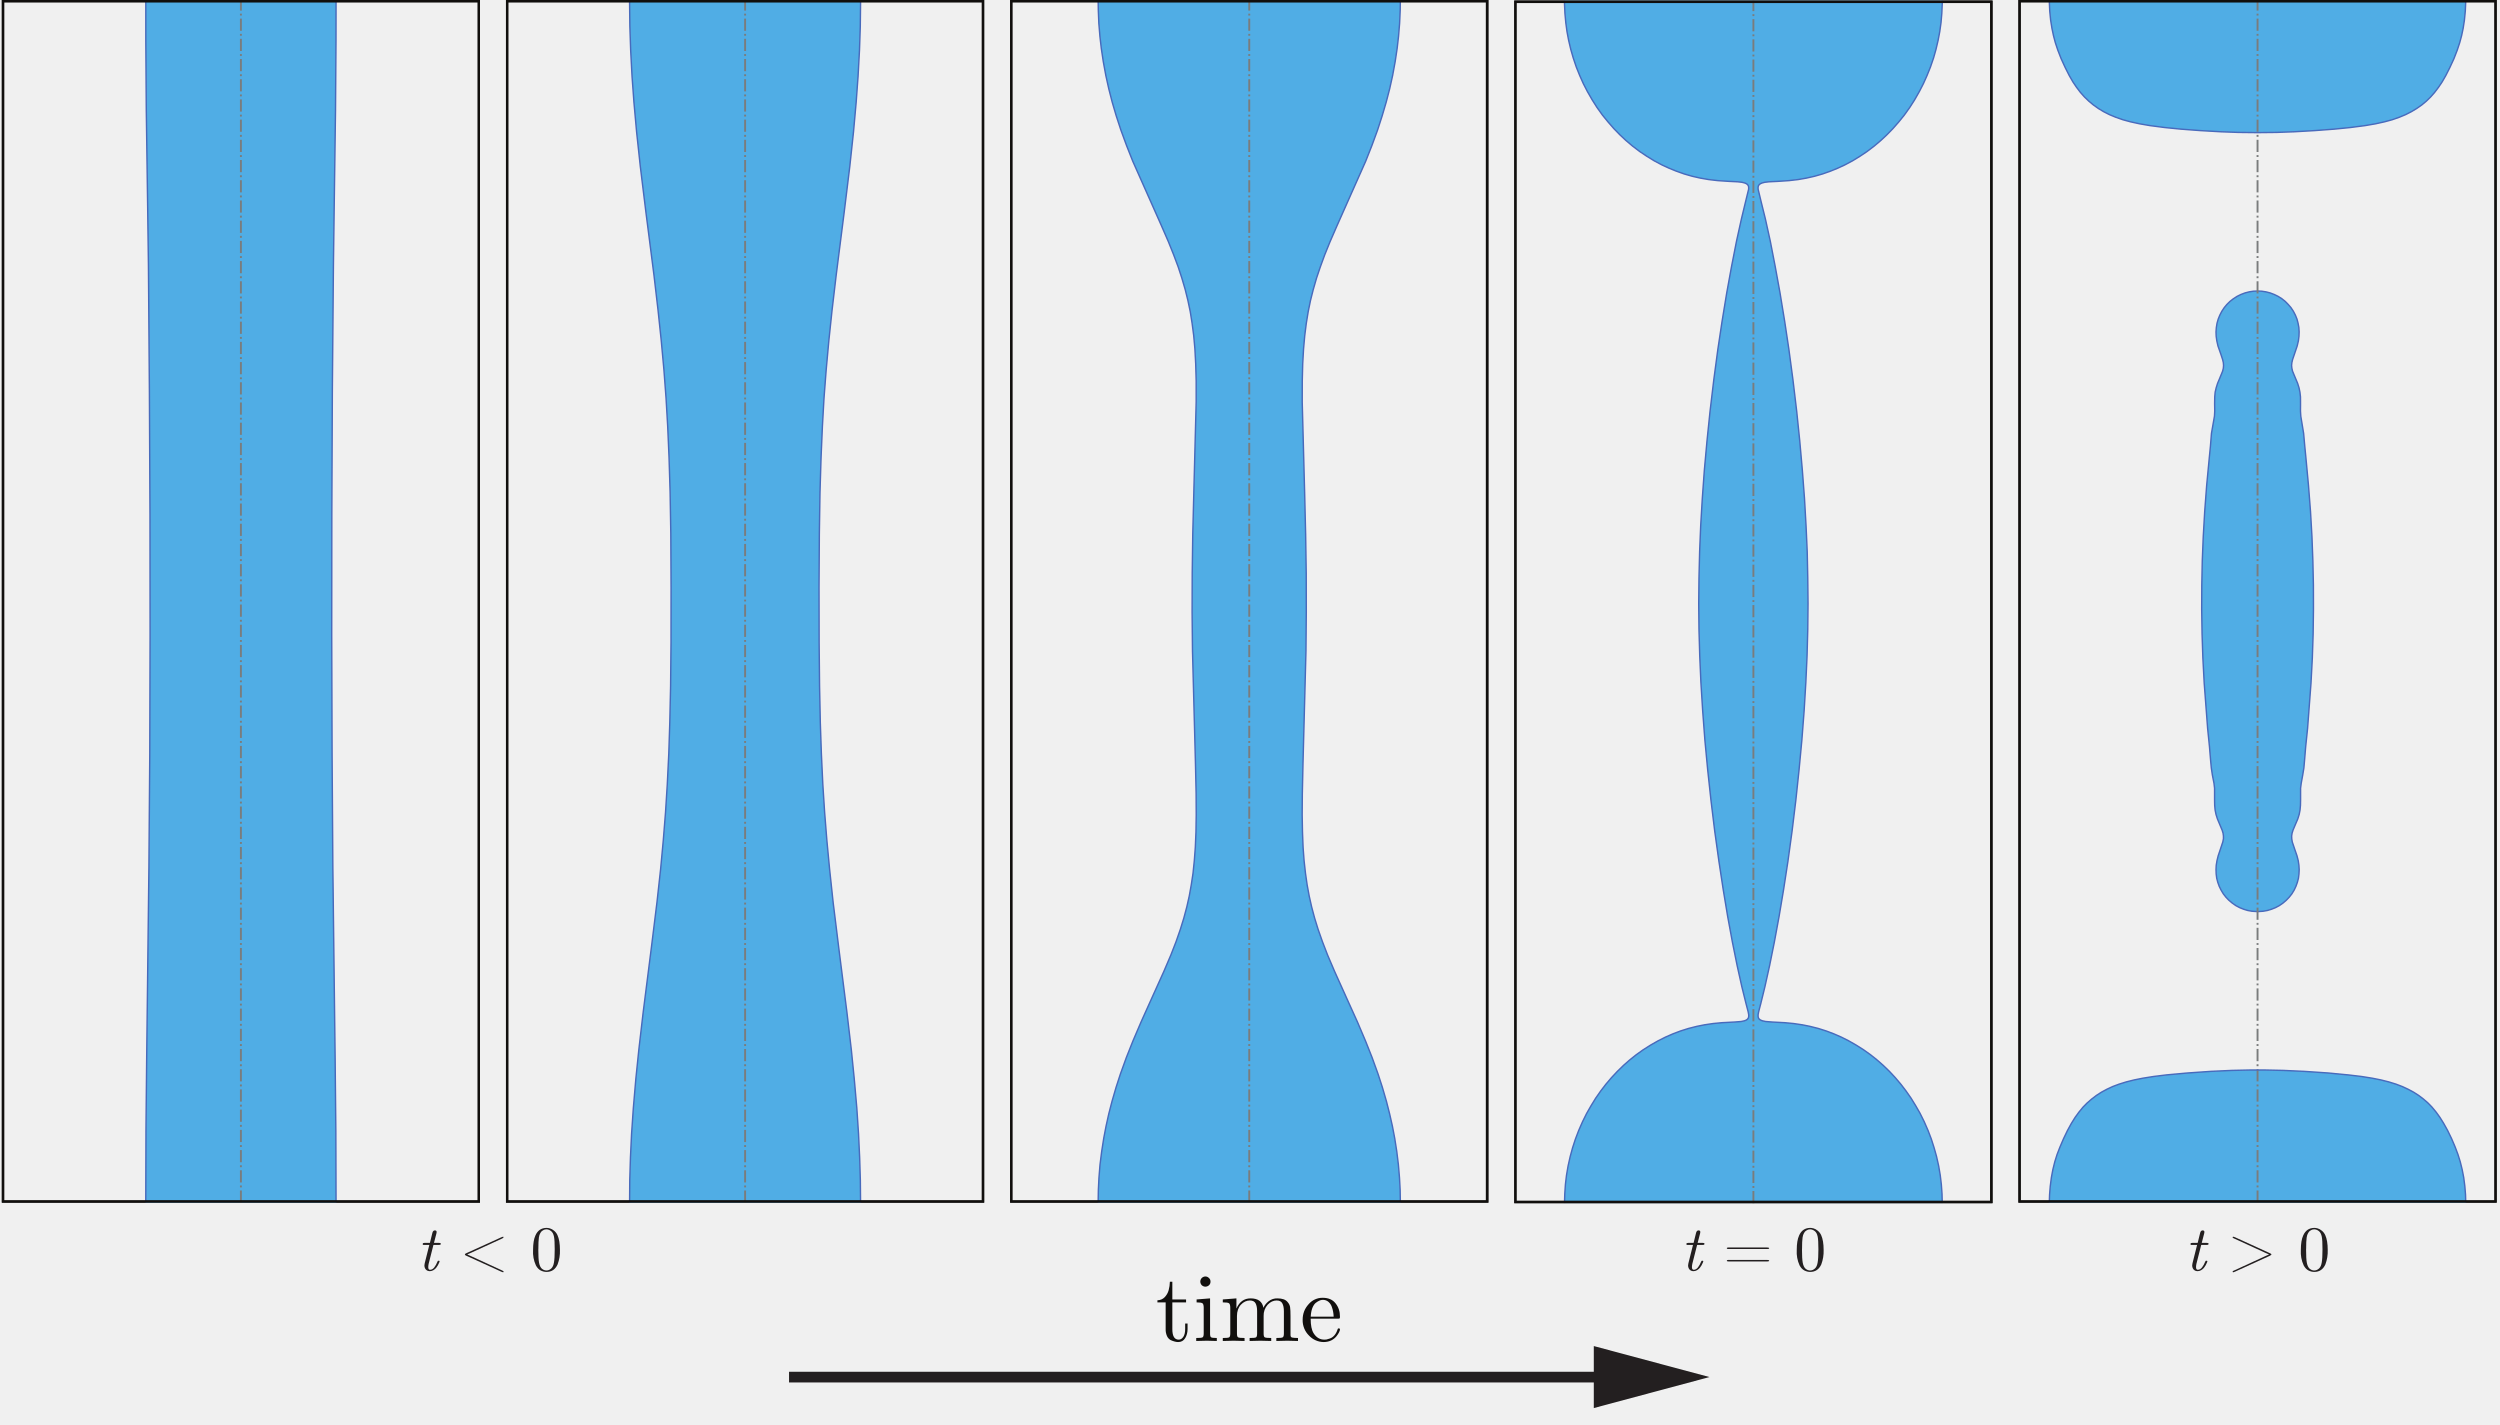
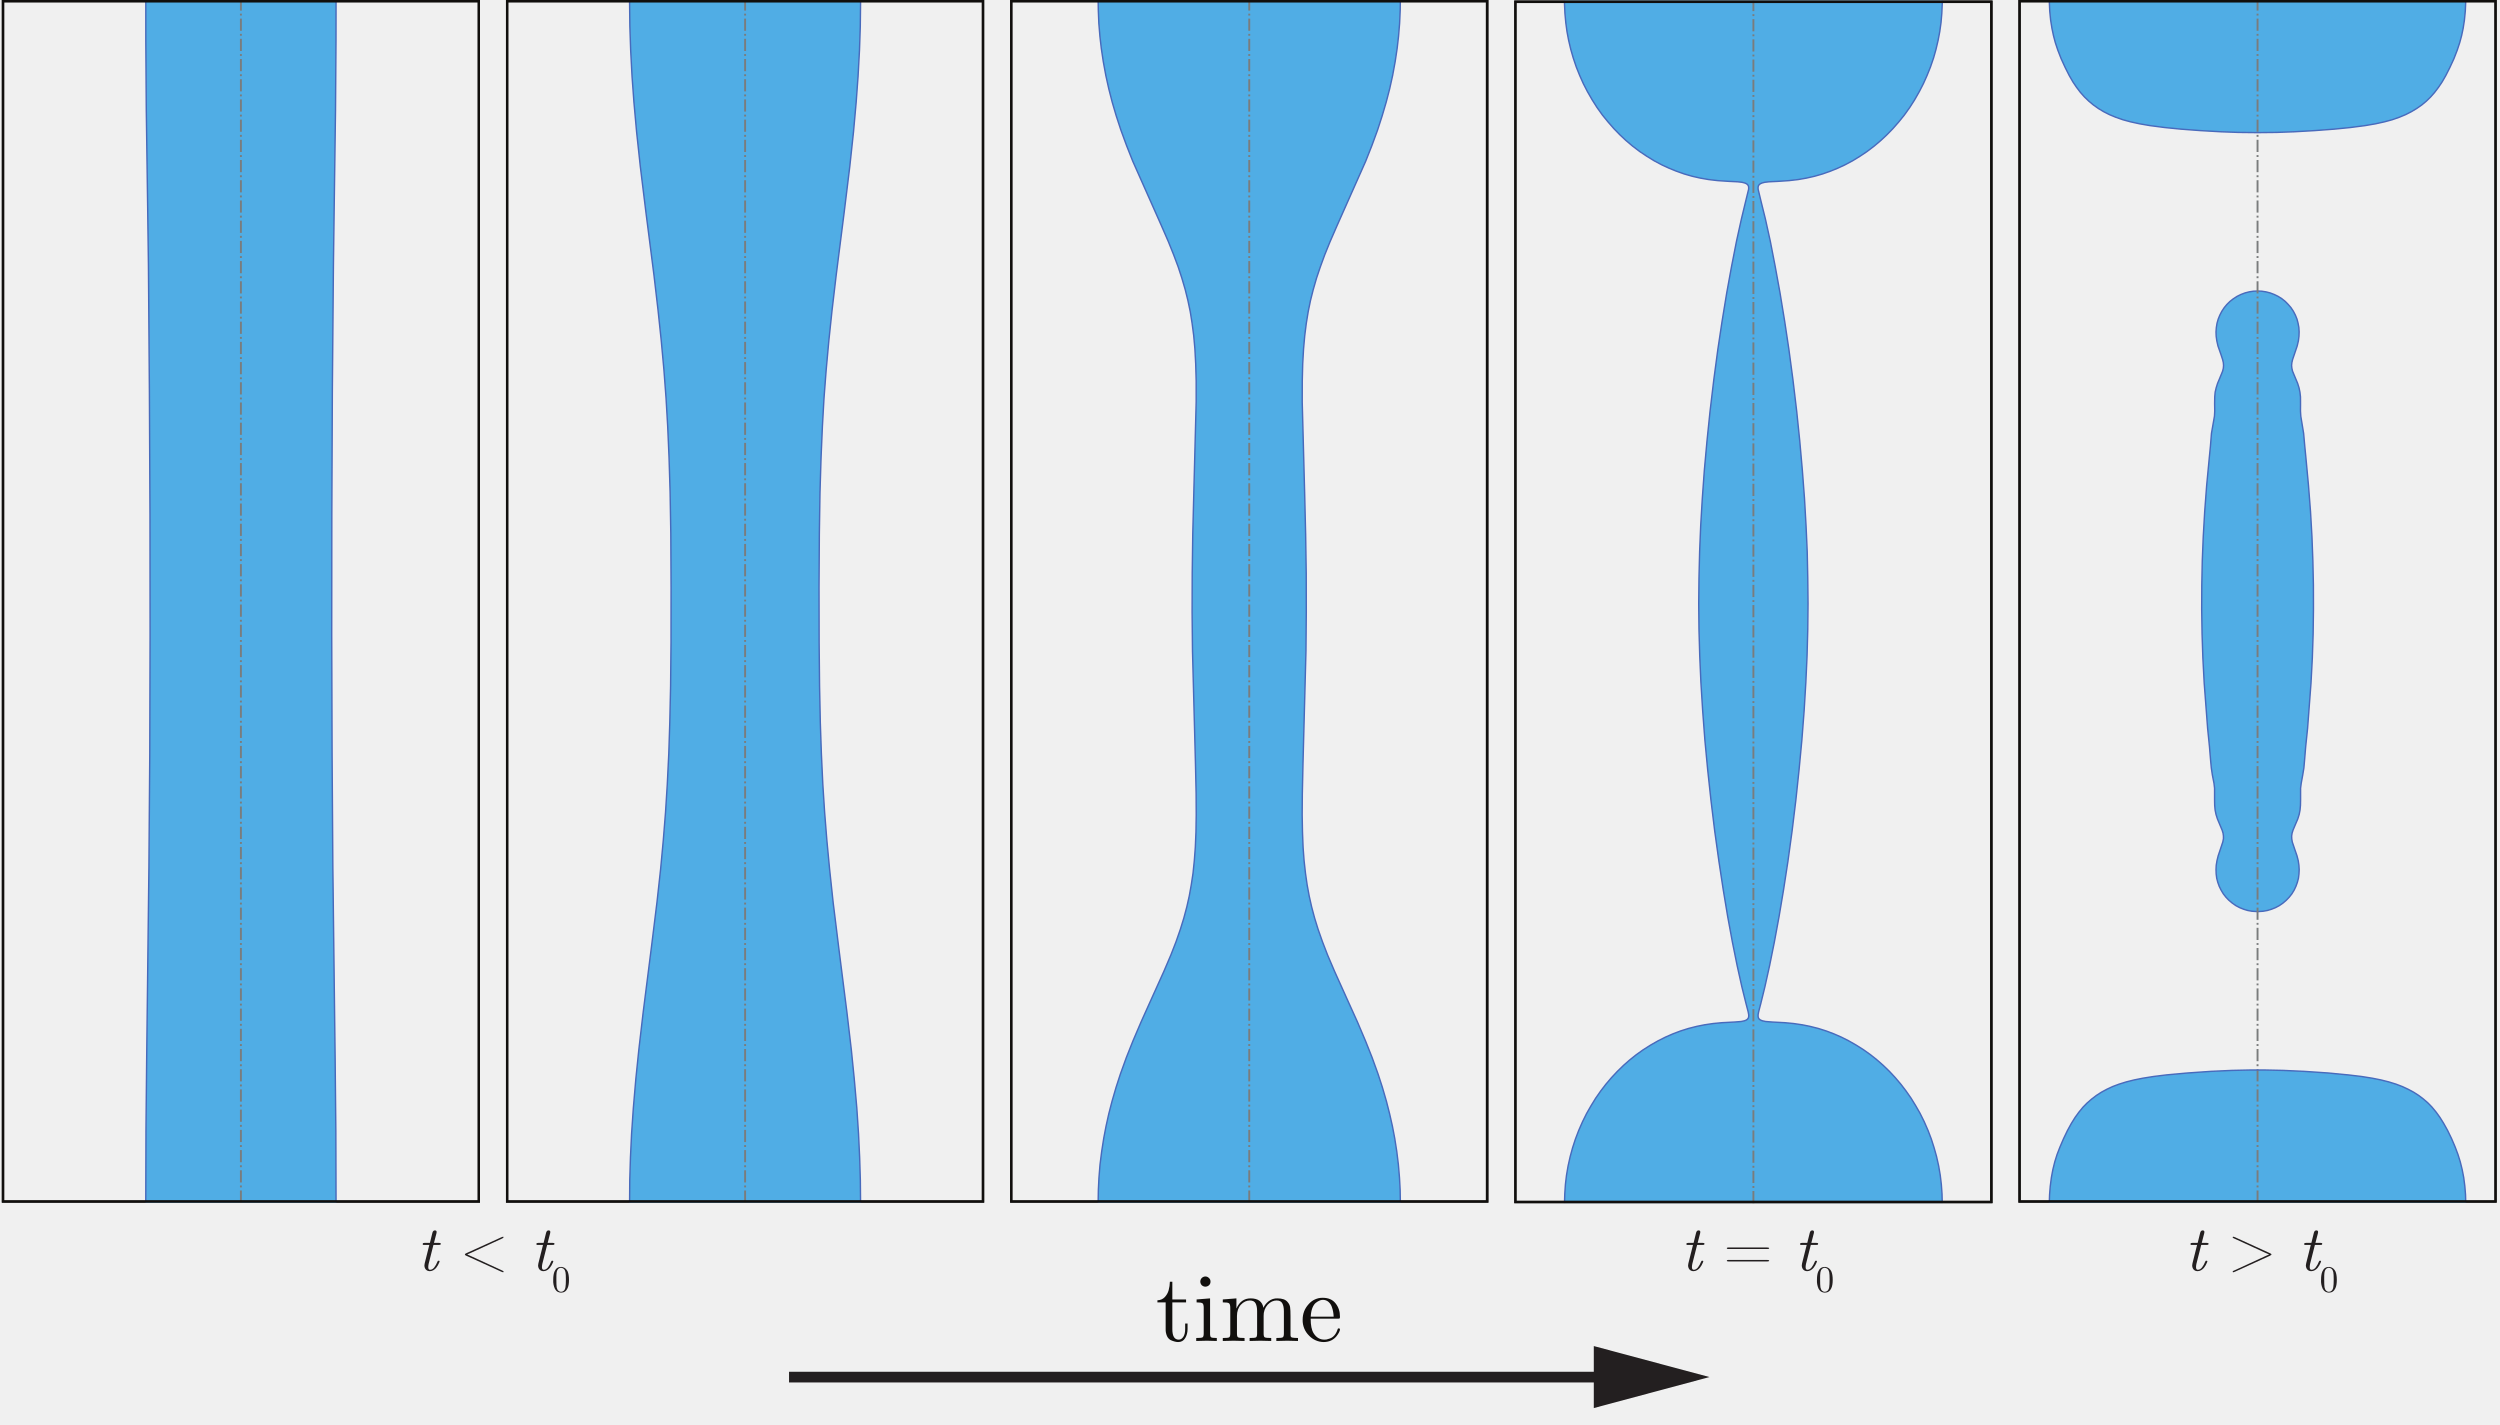
<svg xmlns="http://www.w3.org/2000/svg" xmlns:xlink="http://www.w3.org/1999/xlink" width="623.62" height="355.28" viewBox="0 0 467.72 266.46">
  <defs>
    <clipPath id="e">
      <path d="M377.62 0h89.48v225h-89.48Zm0 0" />
    </clipPath>
    <clipPath id="f">
      <path d="M422 0h1v225h-1Zm0 0" />
    </clipPath>
    <clipPath id="g">
      <path d="M383 200h79v25h-79Zm0 0" />
    </clipPath>
    <clipPath id="h">
      <path d="M377.62 0h89.48v225h-89.48Zm0 0" />
    </clipPath>
    <clipPath id="i">
      <path d="M283.3.1h89.48v225H283.3Zm0 0" />
    </clipPath>
    <clipPath id="j">
      <path d="M327 .1h2v225h-2Zm0 0" />
    </clipPath>
    <clipPath id="k">
      <path d="M283.3.1h89.48v225H283.3Zm0 0" />
    </clipPath>
    <clipPath id="l">
      <path d="M188.98 0h89.48v225h-89.48Zm0 0" />
    </clipPath>
    <clipPath id="m">
      <path d="M233 0h1v225h-1Zm0 0" />
    </clipPath>
    <clipPath id="n">
      <path d="M243 0h20v225h-20Zm0 0" />
    </clipPath>
    <clipPath id="o">
      <path d="M205 0h19v225h-19Zm0 0" />
    </clipPath>
    <clipPath id="p">
      <path d="M188.98 0h89.48v225h-89.48Zm0 0" />
    </clipPath>
    <clipPath id="q">
      <path d="M94.66 0h89.47v225H94.66Zm0 0" />
    </clipPath>
    <clipPath id="r">
      <path d="M139 0h1v225h-1Zm0 0" />
    </clipPath>
    <clipPath id="s">
      <path d="M153 0h9v225h-9Zm0 0" />
    </clipPath>
    <clipPath id="t">
      <path d="M117 0h9v225h-9Zm0 0" />
    </clipPath>
    <clipPath id="u">
      <path d="M94.66 0h89.47v225H94.66Zm0 0" />
    </clipPath>
    <clipPath id="v">
      <path d="M.34 0H89.8v225H.34Zm0 0" />
    </clipPath>
    <clipPath id="w">
      <path d="M44 0h2v225h-2Zm0 0" />
    </clipPath>
    <clipPath id="x">
      <path d="M61 0h3v225h-3Zm0 0" />
    </clipPath>
    <clipPath id="y">
      <path d="M27 0h2v225h-2Zm0 0" />
    </clipPath>
    <clipPath id="z">
      <path d="M.34 0H89.8v225H.34Zm0 0" />
    </clipPath>
    <path id="a" d="M.34-7.22v-.39q.83-.03 1.38-.6.54-.6.73-1.32.2-.73.22-1.56h.46v3.32H5.7v.55H3.13v5.02q0 1.95 1.2 1.95.51 0 .86-.53t.34-1.49v-1h.45v1.04q0 .96-.45 1.7T4.2.2q-.33 0-.65-.1a4 4 0 0 1-.74-.27 1.6 1.6 0 0 1-.68-.75 3 3 0 0 1-.25-1.31v-4.99Zm0 0" />
    <path id="b" d="M.6 0v-.56q.95 0 1.17-.11Q2-.8 2-1.37v-4.85q0-.66-.23-.83t-1.1-.17v-.55l2.52-.2v6.61q0 .55.19.67.18.13 1.07.13V0L2.58-.05zm.76-11.1q0-.37.26-.67a1 1 0 0 1 .68-.3q.4 0 .68.29.3.26.29.69 0 .41-.29.67a1 1 0 0 1-.67.26 1 1 0 0 1-.68-.28 1 1 0 0 1-.27-.67m0 0" />
    <path id="c" d="M.58 0v-.56q.95 0 1.17-.11.23-.12.23-.7V-6.2q0-.67-.23-.85T.58-7.22v-.55l2.55-.2v1.9q.84-1.9 2.65-1.9 2.1 0 2.4 1.77.31-.7.96-1.22a2.5 2.5 0 0 1 1.66-.55q1.35 0 1.89.67.4.44.48.96.08.5.08 1.8v3.45q0 .38.3.45t1.1.08V0l-2-.05L10.6 0v-.56q.95 0 1.17-.11.24-.12.24-.7v-4.2q0-.92-.29-1.46-.27-.54-1.06-.55-.94 0-1.69.8a3 3 0 0 0-.75 2.1v3.3q0 .6.22.7.23.12 1.2.12V0L7.61-.05 5.6 0v-.56q.96 0 1.18-.11Q7-.8 7-1.37v-4.2q0-.92-.28-1.46t-1.06-.55q-.95 0-1.7.8-.72.78-.73 2.1v3.3q0 .6.22.7.22.12 1.2.12V0L2.6-.05zm0 0" />
    <path id="d" d="M.5-3.97q0-1.68 1.1-2.89a3.4 3.4 0 0 1 2.65-1.22q1.59 0 2.4 1.03.84 1.05.83 2.5 0 .3-.07.33-.07.05-.38.05H2q0 1.84.55 2.72.75 1.2 2.03 1.2.18 0 .39-.03l.64-.19q.44-.15.81-.56t.6-1.08q.04-.25.23-.25.24 0 .23.22 0 .16-.17.52-.17.34-.5.76a3 3 0 0 1-.95.75q-.62.3-1.4.31A3.8 3.8 0 0 1 1.7-1 4 4 0 0 1 .5-3.97m1.52-.58H6.3a6 6 0 0 0-.33-1.8q-.2-.58-.63-.96a1.6 1.6 0 0 0-1.7-.24q-.31.13-.69.42-.37.3-.64.97-.25.68-.3 1.61m0 0" />
    <path id="A" d="M1.1-4.94q0-.15.07-.18l.25-.04h1.02l.47-1.9q.12-.44.46-.44.33 0 .33.31l-.04.25-.46 1.78h.97l.16.02.1.03q.04.01.04.1 0 .15-.08.2l-.26.03H3.1l-.9 3.55q-.07.35-.07.6 0 .5.33.5.45 0 .8-.45.35-.46.57-1.03.06-.15.1-.19.03-.03.14-.03.18 0 .19.11l-.08.24a4 4 0 0 1-.58 1q-.2.24-.52.43-.31.18-.65.18-.45 0-.74-.3-.27-.3-.28-.78 0-.16.06-.4l.86-3.43H1.22l-.1-.05q-.03-.03-.03-.1m0 0" />
    <path id="B" d="M.69-1.81q0-.16.23-.16h7.35q.34 0 .34.14t-.33.14H1q-.31 0-.31-.12m0-2.35q0-.14.25-.14h7.31q.36 0 .36.14t-.3.14H.92q-.23 0-.23-.14m0 0" />
-     <path id="C" d="M.47-3.83q0-1.76.44-2.72Q1.53-7.96 3-7.97q.3 0 .63.1a2 2 0 0 1 .73.4q.42.32.67.84.47 1.02.47 2.8a7 7 0 0 1-.44 2.7Q4.42.27 2.98.27 2.44.27 1.9 0 1.36-.28 1-.95a6 6 0 0 1-.53-2.88m.98-.14q0 1.8.14 2.52.15.79.53 1.12.4.33.86.33.47 0 .88-.36.4-.36.52-1.14.14-.75.14-2.47 0-1.67-.13-2.34-.15-.77-.58-1.08-.4-.3-.83-.31-.15 0-.32.04-.17.05-.41.2-.24.12-.42.46-.2.33-.27.83-.1.64-.1 2.2m0 0" />
    <path id="E" d="M1.02-3q0-.09.18-.19l6.66-3.03q.23-.1.3-.1.1 0 .1.1T8-5.98L2.16-3.3l-.7.3.7.31L8 0q.27.12.27.23 0 .1-.11.11-.07 0-.3-.1L1.2-2.8q-.17-.07-.18-.2m0 0" />
    <path id="F" d="M1.02.23q0-.07.04-.12L1.3 0l5.84-2.69.7-.31q-.25-.09-.7-.3L1.3-5.98l-.08-.04-.08-.04-.06-.03-.05-.05-.01-.08q0-.1.14-.1.04 0 .3.1l6.63 3.03.04.03.04.04.06.03q.04 0 .04.04l.01.05q-.01.1-.34.27L1.45.23q-.24.1-.3.11-.13 0-.13-.1m0 0" />
+     <path id="C" d="M.27-2.23q0-1.04.26-1.6.36-.83 1.22-.83.17 0 .36.07.2.04.44.23.22.2.39.49.28.6.28 1.64 0 1.02-.27 1.57-.37.82-1.22.82A1.4 1.4 0 0 1 1.11 0Q.8-.17.59-.55a3.5 3.5 0 0 1-.32-1.68m.59-.08q0 1.05.06 1.47.09.45.33.65t.48.19q.29 0 .52-.2.24-.22.31-.67.08-.44.08-1.44 0-.99-.08-1.38-.1-.44-.34-.62a1 1 0 0 0-.49-.19l-.18.03-.24.11a1 1 0 0 0-.25.28q-.1.19-.15.47-.06.37-.05 1.3m0 0" />
  </defs>
  <g fill="#110f0d">
    <use xlink:href="#a" x="216.2" y="250.88" />
    <use xlink:href="#b" x="223.2" y="250.88" />
    <use xlink:href="#c" x="228.19" y="250.88" />
    <use xlink:href="#d" x="243.21" y="250.88" />
  </g>
  <path fill="none" stroke="#231f20" stroke-miterlimit="10" stroke-width="2" d="M147.62 257.64h154.52" />
  <path fill="#231f20" d="m298.18 263.43 21.64-5.8-21.64-5.8Zm0 0" />
  <g clip-path="url(#e)">
    <path fill="none" stroke="#110f0d" stroke-miterlimit="10" stroke-width=".36" d="M377.62 0h89.48v225h-89.48Zm0 0" />
  </g>
  <path fill="#50ade5" d="M422.36 200.18h-1.22l-3.6.08-3.95.18-4.44.3-3.83.37-2.44.29-2 .32-1.6.32-1.48.37-1.35.42-1.2.46-1.07.5-1.02.54-.93.6-.93.7-.83.73-.73.75-.81.97-.7.97-.7 1.12-.73 1.33-.73 1.52-.68 1.57-.54 1.41-.42 1.38-.36 1.42-.28 1.49-.21 1.62-.13 1.6-.04 1.47h77.9l-.04-1.48-.13-1.59-.21-1.62-.29-1.49-.35-1.43-.43-1.37-.53-1.4-.67-1.58-.74-1.52-.72-1.33-.71-1.12-.7-.97-.81-.97-.73-.75-.84-.73-.92-.7-.94-.6-1.02-.55-1.07-.5-1.2-.45-1.35-.42-1.48-.37-1.59-.32-2-.32-2.43-.3-3.84-.36-4.44-.3-3.95-.18-3.6-.08Zm0 0" />
  <path fill="#fff" d="m422.36 54.45-.79.03-.78.12-.77.2-.78.29-.71.35-.71.44-.62.5-.57.57-.5.6-.47.68-.38.73-.28.74-.23.77-.13.8-.05.82.02.82.11.86.23.94.55 1.63.3.91.15.6.04.53-.04.51-.13.56-.55 1.32-.4.95-.27.83-.17.82-.1.88-.01 1.24.02 1.4-.06.96-.33 1.95-.21 1.27-.22 2.47-.18 1.92-.5 5.36-.38 4.91-.26 4.7-.19 4.5-.1 4.5-.01 4.57.06 4.55.16 4.54.25 4.72.64 8.46.34 3.37.22 2.64.13 1.38.21 1.34.29 1.55.11.92v2.15l.02 1.04.08.88.18.83.25.83.5 1.22.39.88.18.58.08.52-.02.53-.11.6-.5 1.48-.38 1.1-.22.9-.13.86-.06.82.04.82.1.8.2.76.27.75.35.72.43.69.49.64.54.56.62.53.69.47.71.38.75.3.76.23.8.14 1.02.07 1.04-.07.8-.14.76-.23.75-.3.71-.38.69-.47.62-.53.54-.56.5-.64.42-.7.35-.71.27-.75.2-.77.1-.79.04-.82-.06-.82-.13-.85-.23-.9-.37-1.1-.5-1.5-.1-.6-.02-.52.07-.52.18-.58.38-.88.5-1.22.27-.83.17-.83.08-.88.02-1.04v-2.15l.11-.92.29-1.55.21-1.34.13-1.38.22-2.64.34-3.37.64-8.46.25-4.72.15-4.54.07-4.55-.01-4.56-.1-4.5-.19-4.51-.27-4.7-.37-4.9-.5-5.37-.18-1.92-.22-2.47-.21-1.27-.34-1.95-.05-.96.02-1.4-.02-1.24-.09-.88-.17-.82-.26-.83-.4-.95-.56-1.32-.13-.56-.05-.51.05-.53.14-.6.31-.91.55-1.63.23-.94.11-.86.02-.82-.05-.82-.13-.8-.23-.77-.28-.74-.38-.73-.46-.68-.51-.6-.57-.56-.62-.5-.7-.45-.72-.35-.78-.29-.77-.2-.79-.12Zm0 0" />
  <path fill="#50ade5" d="M383.4 0v.45l.08 1.6.17 1.73.24 1.55.28 1.33.35 1.33.46 1.39.63 1.6.75 1.65.77 1.5.7 1.2.65.98.75.99.75.84.8.79.84.7.96.67 1 .6 1.06.54 1.2.5 1.36.47 1.39.38 1.68.37 1.98.34 2.77.36 3.02.3 3.6.27 3.84.22 3.3.12 3.58.04 3.57-.04 3.3-.12 3.84-.22 3.6-.27 3.02-.3 2.77-.36 1.98-.34 1.69-.37 1.38-.38 1.36-.47 1.2-.5 1.06-.53 1-.6.96-.69.84-.7.8-.78.76-.84.74-.99.65-.98.7-1.2.76-1.5.76-1.66.62-1.6.46-1.38.36-1.33.28-1.33.23-1.55.18-1.73.07-1.6V.01Zm0 0" />
  <path fill="#50ade5" stroke="#486abc" stroke-linecap="square" stroke-linejoin="round" stroke-miterlimit="10" stroke-width=".27" d="m421.33 170.48-.8-.14-.76-.23-.75-.3-.72-.38-.67-.47-.63-.53-.54-.56-.5-.64-.42-.7-.35-.71-.27-.75-.2-.77-.1-.79-.03-.82.04-.82.14-.85.22-.9.37-1.1.5-1.5.12-.6v-.52l-.07-.52-.18-.58-.37-.88-.51-1.22-.26-.83-.17-.83-.08-.88-.02-1.04v-2.15l-.11-.93-.3-1.54-.2-1.34-.13-1.38-.22-2.64-.34-3.37-.64-8.46-.25-4.72-.15-4.54-.07-4.55.02-4.57.09-4.5.18-4.5.27-4.7.37-4.9.51-5.37.19-1.92.2-2.47.22-1.27.34-1.95.05-.96-.02-1.4.02-1.24.08-.88.19-.82.26-.83.4-.95.54-1.32.14-.56.04-.51-.04-.53-.14-.6-.3-.91-.57-1.63-.21-.94-.12-.86-.03-.82.06-.82.13-.8.22-.77.3-.74.38-.73.45-.68.5-.6.57-.56.64-.5.7-.45.71-.35.77-.29.78-.2.78-.12.8-.03.77.03.78.12.78.2.77.29.72.35.7.44.63.5.56.57.52.6.45.68.38.73.3.74.2.77.15.8.05.82-.03.82-.11.86-.22.94-.55 1.63-.31.91-.14.6-.05.53.05.51.13.56.55 1.32.4.95.26.83.17.82.1.88.01 1.24-.01 1.4.06.96.32 1.95.21 1.27.22 2.47.19 1.92.5 5.36.38 4.9.27 4.7.17 4.52.1 4.5.01 4.56-.06 4.55-.15 4.54-.25 4.72-.64 8.46-.35 3.37-.22 2.64-.12 1.38-.22 1.34-.28 1.54-.12.93v2.15l-.02 1.04-.08.88-.16.83-.26.83-.52 1.22-.37.88-.18.58-.08.52.02.53.1.6.5 1.48.38 1.1.23.9.13.86.05.82-.04.82-.1.8-.2.76-.27.75-.34.72-.43.7-.5.63-.54.56-.62.53-.68.47-.72.38-.75.3-.76.23-.8.14-1.02.07Zm0 0" />
  <g clip-path="url(#f)">
    <path fill="none" stroke="#7a7c7d" stroke-dasharray="2.282 .571 .356 .571" stroke-linejoin="round" stroke-miterlimit="10" stroke-width=".36" d="M422.36 225V0" />
  </g>
  <path fill="none" stroke="#486abc" stroke-linejoin="round" stroke-miterlimit="10" stroke-width=".27" d="M461.3 0v.45l-.07 1.6-.17 1.73-.24 1.55-.28 1.33-.36 1.33-.46 1.39-.62 1.6-.76 1.65-.76 1.5-.69 1.2-.66.98-.75.99-.74.84-.81.79-.84.7-.96.67-1 .6-1.06.54-1.2.5-1.35.47-1.4.38-1.68.37-1.97.34-2.78.36-3.01.3-3.6.27-3.85.22-3.29.12-3.58.04-3.59-.04-3.29-.12-3.84-.22-3.6-.27-3.02-.3-2.77-.36-1.97-.34-1.69-.37-1.4-.38-1.35-.47-1.2-.5-1.06-.54-1-.6-.95-.68-.84-.7-.81-.78-.75-.84-.75-.99-.66-.98-.69-1.2-.76-1.5-.76-1.66-.62-1.6-.46-1.38-.35-1.33-.28-1.33-.25-1.55-.17-1.73-.07-1.6V.01" />
  <g clip-path="url(#g)">
    <path fill="none" stroke="#486abc" stroke-linejoin="round" stroke-miterlimit="10" stroke-width=".27" d="m383.4 224.98.05-1.48.13-1.59.21-1.62.28-1.49.35-1.42.43-1.38.54-1.4.68-1.58.73-1.52.73-1.33.7-1.12.7-.97.8-.97.74-.75.84-.73.92-.7.93-.6 1.02-.55 1.07-.5 1.2-.45 1.35-.42 1.48-.37 1.6-.32 2-.32 2.44-.3 3.83-.35 4.44-.31 3.95-.18 3.6-.08h2.44l3.6.08 3.94.18 4.45.3 3.84.37 2.43.29 2 .32 1.6.32 1.47.37 1.36.42 1.2.46 1.07.5 1.01.54.94.6.92.7.84.73.73.75.8.97.7.97.7 1.12.74 1.33.74 1.52.67 1.57.53 1.41.43 1.38.35 1.42.29 1.49.21 1.62.13 1.6.04 1.47" />
  </g>
  <g clip-path="url(#h)">
    <path fill="none" stroke="#110f0d" stroke-miterlimit="10" stroke-width=".94" d="M377.62 0h89.48v225h-89.48Zm0 0" />
  </g>
  <g clip-path="url(#i)">
    <path fill="none" stroke="#110f0d" stroke-miterlimit="10" stroke-width=".36" d="M283.3.1h89.48v225H283.3Zm0 0" />
  </g>
  <path fill="#50ade5" d="M292.7.12v.62l.08 1.76.15 1.73.24 1.71.3 1.6.4 1.7.45 1.59.59 1.72.63 1.6.67 1.5.76 1.46.91 1.6.87 1.35 1.04 1.45 1.05 1.32 1.1 1.25 1.1 1.13 1.14 1.06 1.23 1.04 1.38 1.05 1.3.87 1.4.86 1.45.77 1.32.62 1.35.54 1.46.52 1.53.44 1.5.34 1.54.27 1.7.2 2.12.14 1.65.08.78.1.48.1.33.15.22.16.15.2.08.27v.38l-.54 2.26-.82 3.32-.92 4.17-.93 4.73-.9 4.94-.86 5.3-.79 5.27-.76 5.7-.7 5.87-.58 5.55-.5 5.52-.38 5.27-.3 5.09-.2 4.86-.11 4.86-.05 4.86.05 4.86.14 4.87.22 5.02.33 5.3.41 5.44.53 5.62.6 5.66.7 5.75.78 5.68.82 5.33.84 5.01.9 4.82.88 4.4.86 3.87.76 3.07.42 1.65.1.55v.34l-.07.27-.14.2-.24.19-.36.14-.6.14-1.26.1-2.32.11-1.66.16-1.62.24-1.4.28-1.59.4-1.5.47-1.41.54-1.4.6-1.35.69-1.43.8-1.42.91-1.29.93-1.2.96-1.14 1-1.19 1.15-1.06 1.14-1.07 1.26-.96 1.25-.94 1.35-.9 1.45-.79 1.4-.77 1.53-.73 1.67-.6 1.6-.53 1.63-.44 1.6-.4 1.8-.3 1.75-.2 1.7-.13 1.79-.04 1.7h70.66l-.04-1.7-.13-1.79-.2-1.7-.3-1.76-.4-1.78-.44-1.61-.53-1.63-.6-1.6-.73-1.67-.77-1.53-.79-1.4-.9-1.45-.94-1.35-.95-1.25-1.08-1.26-1.06-1.14-1.18-1.15-1.14-1-1.21-.96-1.29-.93-1.42-.9-1.43-.81-1.35-.68-1.4-.61-1.42-.54-1.49-.47-1.58-.4-1.41-.28-1.62-.24-1.66-.16-2.31-.12-1.27-.1-.6-.13-.36-.14-.24-.18-.14-.2-.07-.28v-.34l.1-.55.42-1.65.76-3.07.86-3.87.9-4.4.89-4.82.84-5.01.8-5.33.79-5.68.7-5.75.61-5.66.52-5.62.42-5.44.32-5.3.23-5.02.13-4.87.05-4.86-.04-4.86-.12-4.86-.2-4.86-.3-5.09-.38-5.27-.5-5.52-.58-5.55-.7-5.88-.75-5.69-.8-5.26-.86-5.3-.9-4.95-.94-4.73-.9-4.17-.83-3.33-.53-2.24v-.4l.07-.25.15-.21.23-.16.32-.14.49-.12.77-.09 1.66-.08 2.1-.14 1.7-.2 1.55-.27 1.5-.34 1.53-.44 1.47-.52 1.35-.54 1.32-.62 1.45-.77 1.4-.86 1.3-.87 1.37-1.05 1.24-1.04 1.13-1.06 1.1-1.13 1.1-1.25 1.06-1.32 1.04-1.45.86-1.36.92-1.6.75-1.46.67-1.5.64-1.59.58-1.72.46-1.6.4-1.7.3-1.59.24-1.71.15-1.73.07-1.76V.12Zm0 0" />
  <g clip-path="url(#j)">
    <path fill="none" stroke="#7a7c7d" stroke-dasharray="2.282 .571 .356 .571" stroke-linejoin="round" stroke-miterlimit="10" stroke-width=".36" d="M328.04 225.1V.1" />
  </g>
  <path fill="none" stroke="#486abc" stroke-linejoin="round" stroke-miterlimit="10" stroke-width=".27" d="m363.37 225.08-.04-1.7-.13-1.79-.2-1.7-.3-1.76-.4-1.78-.45-1.61-.52-1.63-.61-1.6-.73-1.67-.76-1.53-.8-1.4-.89-1.45-.95-1.36-.95-1.24-1.07-1.26-1.06-1.14-1.19-1.15-1.14-1-1.2-.96-1.3-.93-1.42-.9-1.42-.81-1.35-.68-1.4-.61-1.43-.54-1.48-.47-1.59-.4-1.4-.28-1.62-.24-1.68-.16-2.3-.12-1.26-.1-.6-.13-.36-.14-.24-.18-.14-.2-.07-.28v-.34l.1-.54.43-1.66.75-3.07.86-3.87.89-4.4.89-4.82.84-5.01.82-5.33.78-5.68.7-5.75.6-5.66.53-5.62.42-5.44.32-5.3.23-5.03.13-4.86.05-4.86-.05-4.86-.1-4.86-.22-4.86-.29-5.09-.4-5.27-.49-5.52-.57-5.54-.7-5.89-.76-5.69-.79-5.26-.87-5.3-.9-4.94-.92-4.74-.92-4.17-.82-3.32-.54-2.25v-.4l.07-.25.16-.21.22-.16.33-.14.48-.12.78-.09 1.65-.08 2.1-.14 1.72-.2 1.53-.27 1.5-.34 1.53-.44 1.47-.52 1.35-.55 1.32-.61 1.45-.77 1.4-.86 1.3-.87 1.37-1.04 1.24-1.05 1.13-1.06 1.1-1.13 1.11-1.26 1.05-1.3 1.04-1.46.87-1.36.91-1.6.75-1.46.67-1.5.64-1.59.59-1.72.45-1.6.4-1.7.3-1.59.24-1.7.15-1.74.08-1.76V.12M292.7 225.08l.05-1.7.12-1.79.2-1.7.3-1.76.4-1.78.44-1.61.53-1.63.61-1.6.73-1.67.76-1.53.8-1.4.89-1.45.95-1.36.95-1.24 1.07-1.26 1.07-1.14 1.18-1.15 1.14-1 1.2-.96 1.3-.93 1.42-.9 1.42-.81 1.36-.68 1.39-.61 1.43-.54 1.49-.47 1.58-.4 1.41-.28 1.61-.24 1.68-.16 2.3-.12 1.27-.1.6-.13.36-.14.23-.18.15-.2.07-.28v-.34l-.1-.54-.43-1.66-.76-3.07-.86-3.87-.89-4.4-.89-4.82-.83-5.01-.81-5.33-.79-5.68-.7-5.75-.61-5.66-.53-5.62-.41-5.44-.33-5.3-.22-5.03-.14-4.86-.05-4.86.05-4.86.12-4.86.2-4.86.3-5.09.38-5.27.5-5.52.57-5.54.7-5.89.76-5.69.79-5.26.87-5.3.9-4.94.93-4.74.92-4.17.8-3.32.55-2.25v-.4l-.07-.25-.15-.21-.22-.16-.33-.14-.49-.12-.78-.09-1.65-.08-2.1-.14-1.7-.2-1.55-.27-1.5-.34-1.53-.44-1.47-.52-1.34-.55-1.33-.61-1.45-.77-1.4-.86-1.3-.87-1.37-1.04-1.24-1.05-1.13-1.06-1.1-1.13-1.1-1.26-1.06-1.3-1.04-1.46-.86-1.36-.92-1.6-.75-1.46-.67-1.5-.64-1.59-.58-1.72-.46-1.6-.4-1.7-.3-1.59-.23-1.7-.16-1.74-.08-1.76V.12" />
  <g clip-path="url(#k)">
    <path fill="none" stroke="#110f0d" stroke-miterlimit="10" stroke-width=".94" d="M283.3.1h89.48v225H283.3Zm0 0" />
  </g>
  <g clip-path="url(#l)">
    <path fill="none" stroke="#110f0d" stroke-miterlimit="10" stroke-width=".36" d="M188.98 0h89.47v225h-89.47Zm0 0" />
  </g>
  <path fill="#50ade5" d="m205.45 0 .02 1.88.1 2.48.22 2.43.25 2.26.37 2.47.48 2.62.55 2.46.64 2.5.75 2.56.87 2.66 1.06 2.92 1.17 2.93 5.3 11.92 1.36 3.12.98 2.44.85 2.27.7 2.14.62 2.12.5 2.02.44 2.1.36 2.2.29 2.3.22 2.47.15 2.78.1 3.21v3.95l-.46 16.9-.2 7.9-.1 7.34v7.22l.06 7.2.56 21.23.12 5.49.02 3.96-.05 3.23-.12 2.84-.19 2.52-.25 2.34-.31 2.17-.38 2.06-.46 2.05-.56 2.1-.64 2.07-.83 2.35-.97 2.5-1.29 3.04-2.69 5.94-1.58 3.5-1.53 3.6-1.22 3.08-1.12 3.1-.82 2.53-.75 2.59-.6 2.32-.51 2.3-.43 2.25-.4 2.5-.3 2.46-.2 2.48-.12 2.25-.04 2.36h56.54l-.04-2.35-.12-2.26-.21-2.48-.3-2.46-.39-2.5-.43-2.25-.5-2.3-.6-2.32-.75-2.59-.84-2.53-1.1-3.1-1.22-3.08-1.54-3.6-1.58-3.5-2.68-5.94-1.3-3.04-.97-2.5-.83-2.35-.64-2.07-.55-2.1-.46-2.05-.4-2.06-.3-2.17-.25-2.34-.18-2.52-.13-2.84-.05-3.23.03-3.96.12-5.5.56-21.23.06-7.19-.01-7.22-.11-7.33-.2-7.91-.44-16.9v-3.95l.08-3.2.16-2.79.22-2.47.3-2.3.36-2.2.43-2.1.5-2.02.61-2.12.72-2.14.83-2.27 1-2.44 1.36-3.12 5.3-11.92 1.16-2.93 1.06-2.92.87-2.66.75-2.56.64-2.5.54-2.46.5-2.62.36-2.47.26-2.26.2-2.43.12-2.48.02-1.87Zm0 0" />
  <g clip-path="url(#m)">
    <path fill="none" stroke="#7a7c7d" stroke-dasharray="2.282 .571 .356 .571" stroke-linejoin="round" stroke-miterlimit="10" stroke-width=".36" d="M233.72 225V0" />
  </g>
  <g clip-path="url(#n)">
    <path fill="none" stroke="#486abc" stroke-linejoin="round" stroke-miterlimit="10" stroke-width=".27" d="m261.99 224.98-.04-2.35-.12-2.26-.21-2.48-.3-2.46-.39-2.5-.43-2.25-.52-2.3-.59-2.32-.75-2.59-.82-2.53-1.12-3.1-1.22-3.07-1.53-3.6-1.59-3.51-2.68-5.94-1.3-3.04-.96-2.49-.83-2.36-.64-2.07-.56-2.1-.46-2.05-.38-2.06-.31-2.17-.26-2.34-.19-2.52-.11-2.84-.06-3.23.03-3.96.12-5.5.56-21.23.06-7.19-.01-7.22-.11-7.33-.19-7.91-.45-16.9.01-3.95.08-3.2.16-2.79.22-2.47.29-2.3.36-2.2.43-2.1.51-2.02.61-2.12.72-2.14.83-2.27.99-2.44 1.36-3.12 5.3-11.92 1.16-2.93 1.07-2.92.86-2.66.75-2.55.65-2.5.55-2.47.48-2.62.37-2.47.26-2.26.2-2.43.11-2.48.03-1.87" />
  </g>
  <g clip-path="url(#o)">
    <path fill="none" stroke="#486abc" stroke-linejoin="round" stroke-miterlimit="10" stroke-width=".27" d="m205.45 224.98.04-2.35.11-2.26.2-2.48.31-2.46.39-2.5.43-2.25.51-2.3.6-2.32.75-2.59.82-2.53 1.12-3.1 1.22-3.07 1.54-3.6 1.58-3.51 2.68-5.94 1.3-3.04.97-2.49.82-2.36.64-2.07.56-2.1.46-2.05.37-2.06.33-2.17.24-2.34.19-2.52.12-2.84.05-3.23-.02-3.96-.12-5.5-.56-21.23-.07-7.19.02-7.22.1-7.33.2-7.91.44-16.9v-3.95l-.09-3.2-.15-2.79-.22-2.47-.3-2.3-.35-2.2-.44-2.1-.5-2.02-.62-2.12-.7-2.14-.85-2.27-.98-2.44-1.36-3.12-5.3-11.92-1.16-2.93-1.07-2.92-.87-2.66-.75-2.55-.64-2.5-.55-2.47-.48-2.62-.37-2.47-.26-2.26-.2-2.43-.1-2.48-.03-1.87" />
  </g>
  <g clip-path="url(#p)">
    <path fill="none" stroke="#110f0d" stroke-miterlimit="10" stroke-width=".94" d="M188.98 0h89.47v225h-89.47Zm0 0" />
  </g>
  <g clip-path="url(#q)">
    <path fill="none" stroke="#110f0d" stroke-miterlimit="10" stroke-width=".36" d="M94.66 0h89.47v225H94.66Zm0 0" />
  </g>
  <path fill="#50ade5" d="M117.79 0v.68l.05 4.22.15 4.48.26 4.94.35 4.78.5 5.57.7 6.52 1.08 8.73 1.46 11.48.78 6.62.6 5.7.5 5.46.39 5.32.31 5.3.26 5.79.19 6.52.13 7.71.05 10.03-.01 10.35-.08 8.22-.14 6.75-.2 5.86-.28 5.71-.33 5.26-.42 5.25-.5 5.38-.67 6.1-1.03 8.43-1.56 12.23-.81 6.98-.56 5.46-.47 5.47-.33 4.83-.21 4.42-.12 4.24-.04 4.19H161l-.04-4.2-.13-4.23-.21-4.42-.32-4.83-.47-5.47-.56-5.46-.82-6.98-1.55-12.23-1.03-8.43-.66-6.1-.51-5.38-.42-5.25-.34-5.26-.27-5.71-.2-5.86-.13-6.75-.09-8.22-.02-10.35.06-10.03.13-7.71.2-6.52.24-5.78.32-5.31.4-5.32.49-5.47.6-5.69.78-6.62 1.46-11.48 1.07-8.73.7-6.52.5-5.57.36-4.78.26-4.94.15-4.48.05-4.22V0Zm0 0" />
  <g clip-path="url(#r)">
    <path fill="none" stroke="#7a7c7d" stroke-dasharray="2.282 .571 .356 .571" stroke-linejoin="round" stroke-miterlimit="10" stroke-width=".36" d="M139.4 225V0" />
  </g>
  <g clip-path="url(#s)">
    <path fill="none" stroke="#486abc" stroke-linejoin="round" stroke-miterlimit="10" stroke-width=".27" d="m161 224.98-.04-4.2-.13-4.23-.21-4.42-.32-4.83-.48-5.47-.55-5.46-.82-6.98-1.55-12.23-1.04-8.43-.65-6.1-.51-5.38-.42-5.25-.34-5.26-.27-5.72-.2-5.85-.14-6.75-.08-8.22-.02-10.35.06-10.02.12-7.72.2-6.52.25-5.78.3-5.31.41-5.32.5-5.47.6-5.69.78-6.62 1.46-11.48 1.07-8.73.7-6.52.5-5.56.35-4.79.27-4.94.15-4.48.05-4.22V0" />
  </g>
  <g clip-path="url(#t)">
    <path fill="none" stroke="#486abc" stroke-linejoin="round" stroke-miterlimit="10" stroke-width=".27" d="m117.79 224.98.03-4.2.13-4.23.21-4.42.33-4.83.47-5.47.56-5.46.81-6.98 1.55-12.23 1.04-8.43.67-6.1.5-5.38.42-5.25.33-5.26.28-5.72.19-5.85.15-6.75.08-8.22.01-10.35-.05-10.02-.13-7.72-.2-6.52-.25-5.78-.31-5.31-.4-5.32-.5-5.47-.6-5.69-.77-6.62-1.47-11.48-1.07-8.73-.7-6.52-.5-5.56-.35-4.79-.26-4.94-.15-4.48-.05-4.22V0" />
  </g>
  <g clip-path="url(#u)">
    <path fill="none" stroke="#110f0d" stroke-miterlimit="10" stroke-width=".94" d="M94.66 0h89.47v225H94.66Zm0 0" />
  </g>
  <g clip-path="url(#v)">
    <path fill="none" stroke="#110f0d" stroke-miterlimit="10" stroke-width=".36" d="M.34 0H89.8v225H.34Zm0 0" />
  </g>
  <path fill="#50ade5" d="m27.27 0 .02 7.59.08 13.02.25 18.38.15 10.57.19 23.46.1 23.26.02 22.58-.06 22.19-.15 21.17-.43 35.95-.12 13.3-.05 13.51h35.6l-.04-13.5-.12-13.3-.43-35.96-.15-21.17-.06-22.2.01-22.57.11-23.26.18-23.46.15-10.57.25-18.38.1-13.02V.01Zm0 0" />
  <g clip-path="url(#w)">
    <path fill="none" stroke="#7a7c7d" stroke-dasharray="2.282 .571 .356 .571" stroke-linejoin="round" stroke-miterlimit="10" stroke-width=".36" d="M45.07 225V0" />
  </g>
  <g clip-path="url(#x)">
    <path fill="none" stroke="#486abc" stroke-linejoin="round" stroke-miterlimit="10" stroke-width=".27" d="m62.87 224.98-.04-13.5-.13-13.3-.43-35.96-.14-21.17-.07-22.2.02-22.57.1-23.26.2-23.46.14-10.57.25-18.38.09-13.02.01-7.58" />
  </g>
  <g clip-path="url(#y)">
    <path fill="none" stroke="#486abc" stroke-linejoin="round" stroke-miterlimit="10" stroke-width=".27" d="m27.27 224.98.04-13.5.13-13.3.42-35.96.16-21.17.06-22.2-.02-22.57-.11-23.26-.18-23.46L27.63 39l-.26-18.38-.09-13.02V.01" />
  </g>
  <g clip-path="url(#z)">
    <path fill="none" stroke="#110f0d" stroke-miterlimit="10" stroke-width=".94" d="M.34 0H89.8v225H.34Zm0 0" />
  </g>
  <use xlink:href="#A" x="314.41" y="237.69" fill="#231f20" />
-   <g fill="#231f20">
-     <use xlink:href="#B" x="322.38" y="237.69" />
-     <use xlink:href="#C" x="335.68" y="237.69" />
-   </g>
+   <use xlink:href="#B" x="322.38" y="237.69" fill="#231f20" />
+   <use xlink:href="#A" x="335.68" y="237.69" fill="#231f20" />
+   <use xlink:href="#C" x="339.66" y="241.68" fill="#231f20" />
  <use xlink:href="#A" x="77.99" y="237.69" fill="#231f20" />
-   <g fill="#231f20">
-     <use xlink:href="#E" x="85.95" y="237.69" />
-     <use xlink:href="#C" x="99.26" y="237.69" />
-   </g>
+   <use xlink:href="#E" x="85.95" y="237.69" fill="#231f20" />
+   <use xlink:href="#A" x="99.26" y="237.69" fill="#231f20" />
+   <use xlink:href="#C" x="103.23" y="241.68" fill="#231f20" />
  <use xlink:href="#A" x="408.72" y="237.69" fill="#231f20" />
-   <g fill="#231f20">
-     <use xlink:href="#F" x="416.68" y="237.69" />
-     <use xlink:href="#C" x="429.99" y="237.69" />
-   </g>
+   <use xlink:href="#F" x="416.69" y="237.69" fill="#231f20" />
+   <use xlink:href="#A" x="429.99" y="237.69" fill="#231f20" />
+   <use xlink:href="#C" x="433.97" y="241.68" fill="#231f20" />
</svg>
